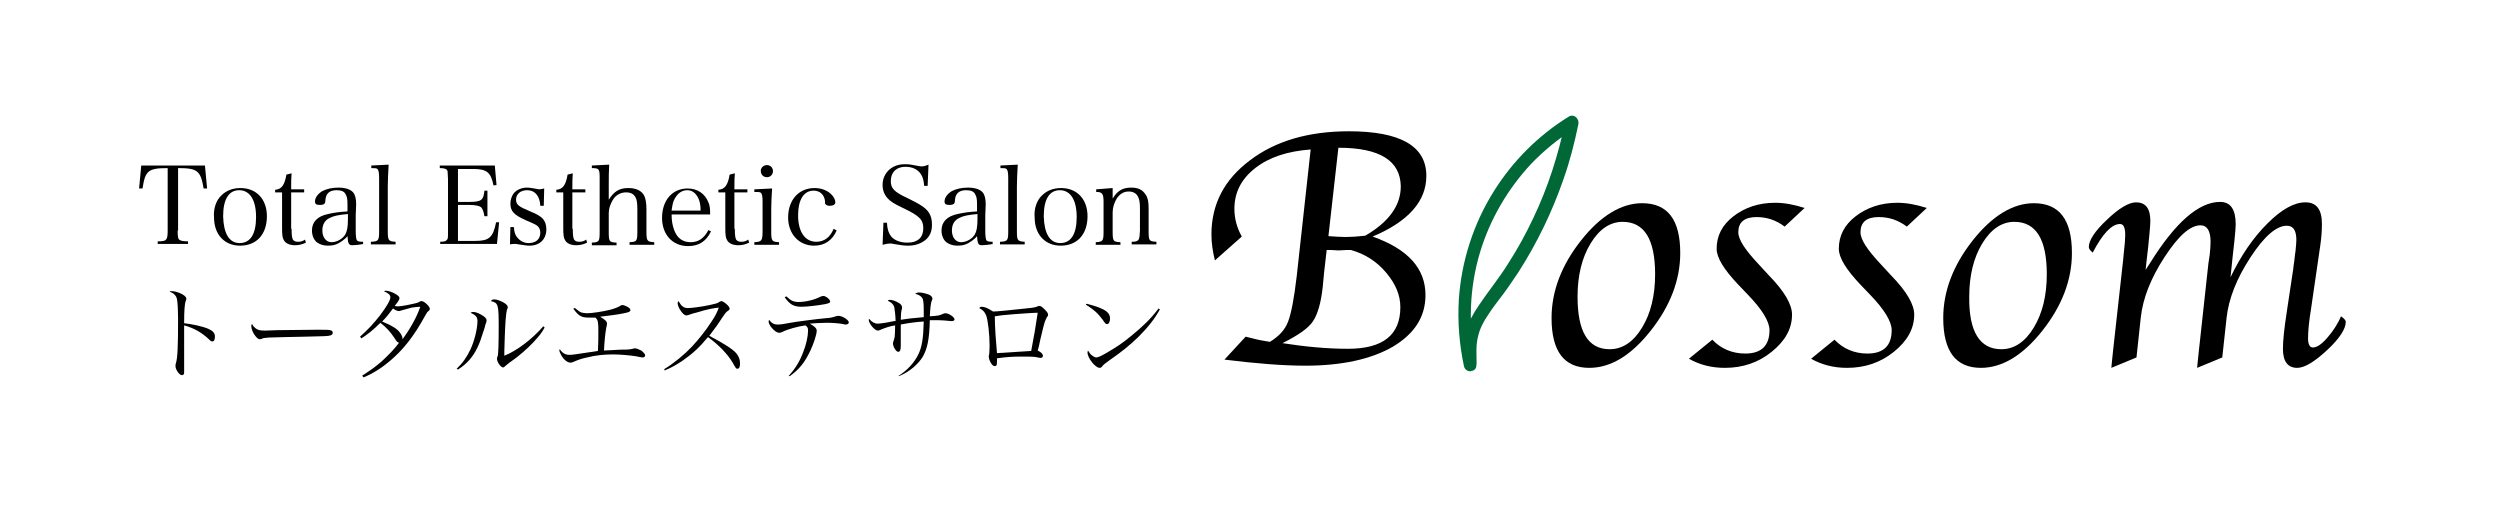
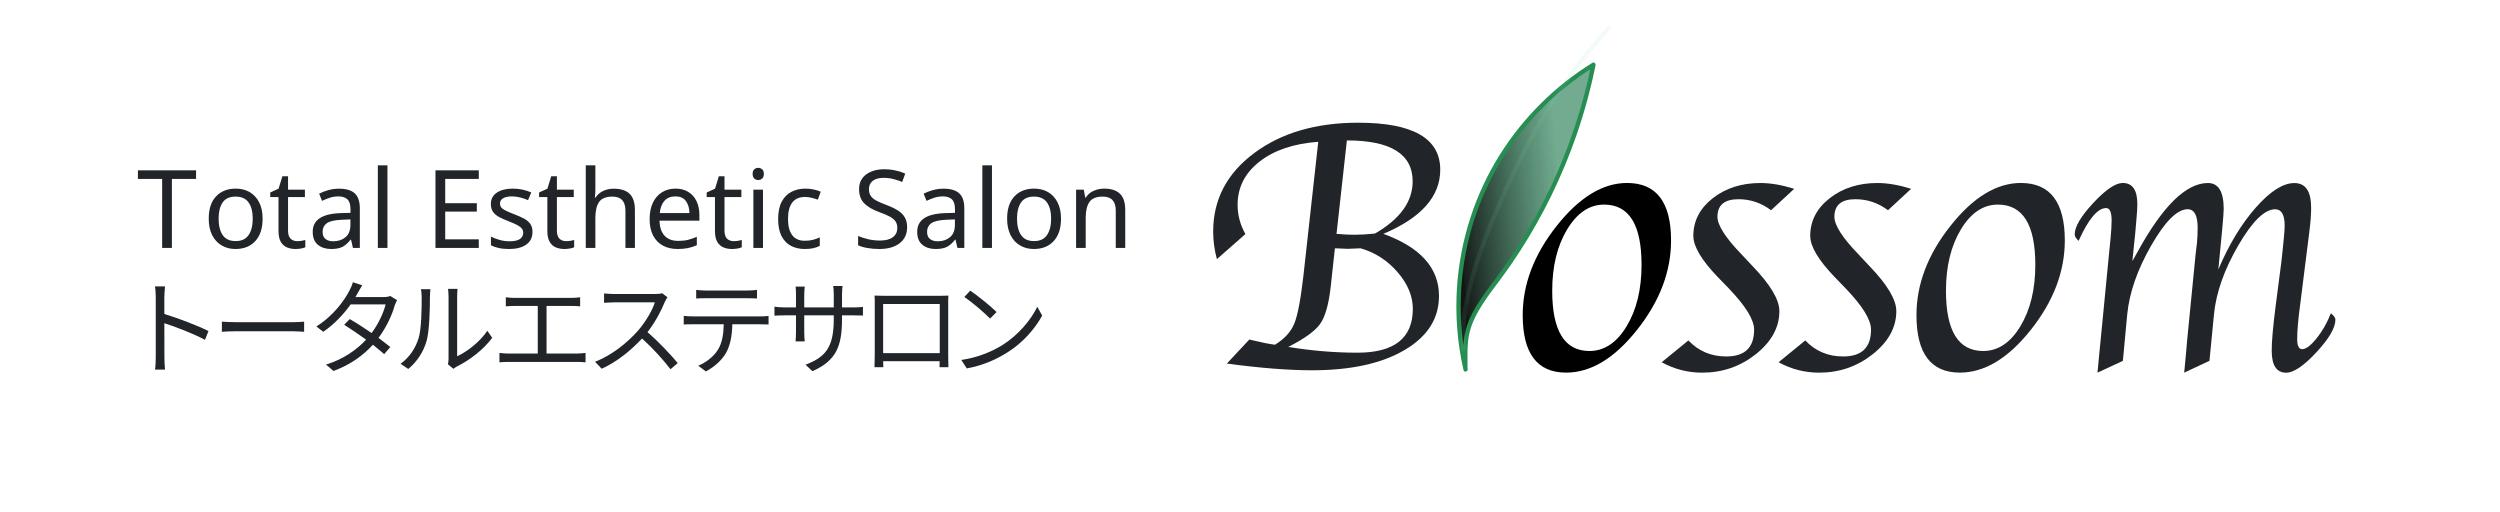
- <svg xmlns="http://www.w3.org/2000/svg" version="1.1" id="レイヤー_1" x="0px" y="0px" viewBox="0 0 577 118" style="enable-background:new 0 0 577 118;" xml:space="preserve">
-   <style type="text/css">
- 	.st0{fill:#006837;}
- </style>
-   <g>
-     <path d="M41,53.2c0,1.5,0.1,2,0.5,2.2c0.3,0.2,0.9,0.3,1.9,0.3v0.6h-7v-0.6c1.1,0,1.7-0.1,1.9-0.4c0.3-0.3,0.4-0.8,0.4-2.2V38.8   c-4.5,0-5.2,0.6-5.8,4.7l-0.8,0l0.5-5.3h14.7l0.5,5.3l-0.8,0c-0.7-4.1-1.4-4.7-5.9-4.7V53.2z" />
-     <path d="M51.1,45.1c1.1-1.1,2.6-1.7,4.4-1.7c3.7,0,6.1,2.6,6.1,6.5c0,4.2-2.4,6.8-6.2,6.8c-3.6,0-6-2.6-6-6.5   C49.2,48.2,49.9,46.2,51.1,45.1z M55.3,56.1c2.5,0,3.8-2.1,3.8-6c0-3.9-1.4-6.2-3.9-6.2c-2.4,0-3.7,2.1-3.7,6   C51.6,53.9,52.9,56.1,55.3,56.1z" />
-     <path d="M67.3,52.8c0,1.5,0.1,2.1,0.3,2.5c0.3,0.4,0.7,0.5,1.2,0.5c0.6,0,1-0.1,1.6-0.5l0.2,0.7c-0.8,0.4-1.6,0.6-2.5,0.6   c-1.2,0-2.2-0.4-2.6-1.2c-0.3-0.5-0.4-1.1-0.4-2.9v-8.1h-1.6v-0.6c1.5-0.1,2.2-1.1,2.6-3.5l1.2-0.3c-0.1,1.1-0.1,2-0.1,3.7h3v0.7   h-3V52.8z" />
-     <path d="M83.9,56.3c-1,0.2-2.1,0.3-2.6,0.3c-0.8,0-1-0.4-1.1-2.1c-0.4,0.5-0.7,0.7-1.2,1.1c-1.1,0.8-2,1.1-3.3,1.1   c-1.1,0-1.9-0.3-2.6-0.8c-0.7-0.6-1.1-1.6-1.1-2.7c0-2,1.3-3.3,3.7-3.8c1.3-0.3,2.6-0.5,4.5-0.6v-1.6c0-1.2-0.1-1.8-0.4-2.3   c-0.3-0.7-1-1-2.1-1c-1.7,0-2.5,0.8-2.6,2.3c0,0.5-0.1,0.7-0.3,0.9c-0.2,0.1-0.5,0.2-0.9,0.2c-0.9,0-1.2-0.2-1.2-0.8   c0-0.9,0.7-1.8,1.7-2.4c1-0.5,2.2-0.8,3.7-0.8c1.6,0,2.8,0.4,3.4,1.1c0.5,0.6,0.7,1.5,0.7,2.8c0,0.1,0,0.1-0.1,2.5l0,2.4l0,1.2   c0,1.1,0.1,2,0.3,2.2s0.5,0.3,1.4,0.3V56.3z M80.3,49.4c-2.2,0.2-3.2,0.4-4.2,0.9c-1.1,0.5-1.7,1.5-1.7,2.9c0,1.6,0.9,2.7,2.1,2.7   c1.3,0,2.6-0.8,3.2-1.8c0.4-0.7,0.6-1.8,0.6-3.4V49.4z" />
-     <path d="M85.7,55.8c1.7-0.1,1.8-0.3,1.8-2.6V41.1c0-1.2-0.1-1.8-0.4-2.1c-0.2-0.2-0.6-0.2-1.4-0.2v-0.6l4-0.2   c-0.1,1.7-0.2,3.7-0.2,5v10.2c0,2.3,0.1,2.5,1.8,2.6v0.6h-5.7V55.8z" />
-     <path d="M101.5,55.8c0.9,0,1.4-0.1,1.6-0.4c0.3-0.3,0.3-0.3,0.3-2.2V41.4c-0.1-1.6-0.1-1.6-0.1-1.9c-0.2-0.5-0.6-0.7-1.8-0.7v-0.6   h12.7l0.4,4.5l-0.7,0.1c-0.6-3-1.5-3.8-4.7-3.8h-3.5v7.6h2.6c2.8,0,3.3-0.4,3.5-2.6h0.7v5.9h-0.7c-0.2-1.2-0.4-1.6-0.7-2   c-0.4-0.4-1.4-0.6-2.8-0.6h-2.6v8.3h4c3.2,0,4.1-0.8,4.8-4.3l0.7,0l-0.5,5h-13.1V55.8z" />
-     <path d="M117.8,52.4h0.8c0.1,1.2,0.3,1.8,0.7,2.3c0.7,0.9,1.6,1.4,2.7,1.4c1.7,0,2.7-0.9,2.7-2.4c0-0.6-0.2-1.1-0.6-1.5   c-0.5-0.4-0.5-0.4-2.8-1.4c-2.7-1.2-3.5-2.1-3.5-3.8c0-0.9,0.3-1.7,0.7-2.3c0.7-0.9,1.9-1.4,3.1-1.4c0.7,0,1,0.1,2.3,0.3   c0.2,0,0.4,0.1,0.5,0.1c0.3,0,0.7-0.1,1.2-0.2l-0.1,4h-0.8c-0.1-2.2-1.2-3.6-3-3.6c-1.6,0-2.6,0.9-2.6,2.2c0,0.6,0.2,1,0.7,1.4   c0.5,0.4,1,0.6,2.6,1.3c1.7,0.7,2.3,1.1,2.9,1.7c0.5,0.6,0.8,1.4,0.8,2.4c0,2.3-1.5,3.8-3.9,3.8c-0.7,0-1-0.1-2.5-0.3   c-0.4-0.1-0.7-0.1-0.9-0.1c-0.3,0-0.6,0-1.1,0.1L117.8,52.4z" />
-     <path d="M132.2,52.8c0,1.5,0.1,2.1,0.3,2.5c0.3,0.4,0.7,0.5,1.2,0.5c0.6,0,1-0.1,1.6-0.5l0.2,0.7c-0.8,0.4-1.6,0.6-2.5,0.6   c-1.2,0-2.2-0.4-2.6-1.2c-0.3-0.5-0.4-1.1-0.4-2.9v-8.1h-1.6v-0.6c1.5-0.1,2.2-1.1,2.6-3.5l1.2-0.3c-0.1,1.1-0.1,2-0.1,3.7h3v0.7   h-3V52.8z" />
-     <path d="M140.5,46.1c1.2-1.9,2.4-2.7,4.5-2.7c1.8,0,3.1,0.6,3.7,1.8c0.3,0.6,0.5,1.7,0.5,3.1v5c0,2.3,0.1,2.5,1.8,2.6v0.6h-5.7   v-0.6c1.7-0.1,1.8-0.2,1.8-2.6v-5c0-1.3-0.1-2.2-0.4-2.7c-0.4-0.8-1.1-1.2-2.2-1.2c-1,0-1.9,0.4-2.5,1c-0.5,0.5-0.9,1.3-1.2,2.1   c-0.2,0.6-0.3,1.1-0.3,1.9v4c0,2.4,0.1,2.5,1.8,2.6v0.6h-5.7v-0.6c1.7-0.1,1.8-0.2,1.8-2.6V41.1c0-2.1-0.1-2.3-1.8-2.3v-0.6l4-0.2   c-0.1,1.9-0.1,2.8-0.1,5V46.1z" />
-     <path d="M155,49.3c0,1.7,0.2,2.7,0.6,3.8c0.7,1.9,2,2.8,3.8,2.8c1.8,0,3.1-0.9,4.1-2.8l0.6,0.3c-1.1,2.3-2.8,3.4-5.3,3.4   c-3.6,0-6-2.7-6-6.5c0-4.1,2.4-6.8,5.9-6.8c2.3,0,4,1.2,4.8,3.2c0.3,0.7,0.4,1.3,0.4,2.8H155z M161.7,48.6c0-1.3-0.2-2.1-0.5-2.8   c-0.6-1.2-1.4-1.9-2.6-1.9c-1.2,0-2.2,0.7-2.9,2c-0.4,0.7-0.5,1.4-0.7,2.7H161.7z" />
-     <path d="M169.6,52.8c0,1.5,0.1,2.1,0.3,2.5c0.3,0.4,0.7,0.5,1.2,0.5c0.6,0,1-0.1,1.6-0.5l0.2,0.7c-0.8,0.4-1.6,0.6-2.5,0.6   c-1.2,0-2.2-0.4-2.6-1.2c-0.3-0.5-0.4-1.1-0.4-2.9v-8.1h-1.6v-0.6c1.5-0.1,2.2-1.1,2.6-3.5l1.2-0.3c-0.1,1.1-0.1,2-0.1,3.7h3v0.7   h-3V52.8z" />
-     <path d="M178.2,43.5c-0.1,1.5-0.2,3.6-0.2,4.7v5.1c0,2.3,0.1,2.5,1.8,2.6v0.6h-5.7v-0.6c1.7-0.1,1.9-0.3,1.9-2.6v-6.7   c0-1.3-0.1-1.8-0.4-2.1c-0.2-0.2-0.6-0.2-1.5-0.2v-0.6L178.2,43.5z M177,38.1c0.8,0,1.4,0.6,1.4,1.4c0,0.8-0.6,1.4-1.4,1.4   c-0.8,0-1.4-0.6-1.4-1.4C175.5,38.8,176.2,38.1,177,38.1z" />
-     <path d="M193.1,53.2c-1,2.3-2.8,3.5-5.2,3.5c-3.5,0-6-2.7-6-6.5c0-4.1,2.5-6.8,6.1-6.8c1.5,0,2.8,0.5,3.7,1.3   c0.7,0.6,1.1,1.4,1.1,2c0,0.5-0.5,0.8-1.3,0.8c-0.4,0-0.7-0.1-0.9-0.3c-0.2-0.2-0.2-0.2-0.2-0.9c-0.2-1.4-1.2-2.3-2.6-2.3   c-2.3,0-3.6,2.1-3.6,5.7c0,3.8,1.6,6.1,4.2,6.1c1.8,0,3.2-1,4-3L193.1,53.2z" />
-     <path d="M203.9,51.4h0.8c0.1,1.6,0.4,2.4,1,3.2c0.8,0.9,2.1,1.4,3.8,1.4c2.3,0,3.6-1.2,3.6-3.3c0-2-0.9-2.9-4.7-4.7   c-2.1-1-2.9-1.5-3.6-2.3c-0.7-0.8-1.1-1.8-1.1-3c0-1.5,0.6-2.7,1.6-3.6c1-0.8,2.1-1.2,3.6-1.2c1,0,1.4,0.1,3,0.4   c0.4,0.1,0.7,0.1,0.9,0.1c0.4,0,0.8-0.1,1.5-0.4l-0.2,4.9h-0.8c-0.1-1.2-0.3-2-0.7-2.6c-0.7-1.2-2-1.8-3.6-1.8   c-1.2,0-2.1,0.4-2.7,1.1c-0.5,0.6-0.7,1.4-0.7,2.2c0,1.7,0.8,2.5,3.8,3.9c3.1,1.5,4.3,2.3,5,3.4c0.5,0.8,0.7,1.6,0.7,2.8   c0,1.5-0.5,2.6-1.4,3.4c-1.1,0.9-2.4,1.4-4.1,1.4c-1,0-1.6-0.1-3.4-0.4c-0.3-0.1-0.6-0.1-0.8-0.1c-0.4,0-0.9,0.1-1.7,0.3   L203.9,51.4z" />
-     <path d="M229.2,56.3c-1,0.2-2.1,0.3-2.6,0.3c-0.8,0-1-0.4-1.1-2.1c-0.4,0.5-0.7,0.7-1.2,1.1c-1.1,0.8-2,1.1-3.3,1.1   c-1.1,0-1.9-0.3-2.6-0.8c-0.7-0.6-1.1-1.6-1.1-2.7c0-2,1.3-3.3,3.7-3.8c1.3-0.3,2.6-0.5,4.5-0.6v-1.6c0-1.2-0.1-1.8-0.4-2.3   c-0.3-0.7-1-1-2.1-1c-1.7,0-2.5,0.8-2.6,2.3c0,0.5-0.1,0.7-0.3,0.9c-0.2,0.1-0.5,0.2-0.9,0.2c-0.9,0-1.2-0.2-1.2-0.8   c0-0.9,0.7-1.8,1.7-2.4c1-0.5,2.2-0.8,3.7-0.8c1.6,0,2.8,0.4,3.4,1.1c0.5,0.6,0.7,1.5,0.7,2.8c0,0.1,0,0.1-0.1,2.5l0,2.4l0,1.2   c0,1.1,0.1,2,0.3,2.2s0.5,0.3,1.4,0.3V56.3z M225.6,49.4c-2.2,0.2-3.2,0.4-4.2,0.9c-1.1,0.5-1.7,1.5-1.7,2.9c0,1.6,0.9,2.7,2.1,2.7   c1.3,0,2.6-0.8,3.2-1.8c0.4-0.7,0.6-1.8,0.6-3.4V49.4z" />
-     <path d="M230.9,55.8c1.7-0.1,1.8-0.3,1.8-2.6V41.1c0-1.2-0.1-1.8-0.4-2.1c-0.2-0.2-0.6-0.2-1.4-0.2v-0.6l4-0.2   c-0.1,1.7-0.2,3.7-0.2,5v10.2c0,2.3,0.1,2.5,1.8,2.6v0.6h-5.7V55.8z" />
-     <path d="M240.5,45.1c1.1-1.1,2.6-1.7,4.4-1.7c3.7,0,6.1,2.6,6.1,6.5c0,4.2-2.4,6.8-6.2,6.8c-3.6,0-6-2.6-6-6.5   C238.6,48.2,239.3,46.2,240.5,45.1z M244.7,56.1c2.5,0,3.8-2.1,3.8-6c0-3.9-1.4-6.2-3.9-6.2c-2.4,0-3.7,2.1-3.7,6   C241,53.9,242.3,56.1,244.7,56.1z" />
-     <path d="M256.7,46c1.1-1.9,2.3-2.7,4.4-2.7c1.6,0,2.6,0.5,3.3,1.6c0.5,0.7,0.7,1.6,0.7,3.1v5.2c0,2.4,0.1,2.5,1.8,2.6v0.6h-5.7   v-0.6c0.8,0,1.3-0.1,1.5-0.4c0.2-0.2,0.2-0.4,0.3-0.8c0-0.3,0.1-1.2,0.1-1.4v-5c0-1.3-0.1-2.1-0.4-2.7c-0.4-0.9-1.2-1.3-2.2-1.3   c-1.2,0-2.1,0.6-2.8,1.7c-0.5,0.8-0.9,2-0.9,3.1v4.3c0,2.4,0.1,2.5,1.8,2.6v0.6h-5.7v-0.6c1.7-0.1,1.8-0.3,1.8-2.6v-6.7   c0-1.9-0.3-2.3-1.7-2.3v-0.6l3.8-0.3V46z" />
-     <path d="M39.6,67.2c0.5,0,1,0.1,1.8,0.4c1,0.4,1.6,0.9,1.6,1.3c0,0.2,0,0.2-0.1,0.5c-0.3,0.6-0.4,2.4-0.4,5.2   c1.8,0.2,4.2,0.7,5.6,1.3c1.1,0.5,1.5,1,1.5,1.8c0,0.7-0.2,1.1-0.6,1.1c-0.2,0-0.3,0-0.9-0.6c-1.6-1.5-3.4-2.5-5.6-3.1   c0,1.5,0,2.2,0,3c0,0.6,0,0.9,0,1.4c0,1.1,0,1.4,0,2.1c0,0.7,0,0.7,0,2.7c0,0.5,0,0.9,0,1.3c0,0.5,0,0.7-0.1,0.8   c-0.1,0.1-0.3,0.2-0.4,0.2c-0.6,0-1.5-1.3-1.5-2.1c0-0.2,0-0.4,0.1-0.7c0.4-1.1,0.5-4.3,0.5-10.3c0-1.7-0.1-3.5-0.2-4.1   c-0.1-1.1-0.7-1.7-1.8-2.1C39.3,67.2,39.4,67.2,39.6,67.2z" />
-     <path d="M58.9,75.7c0.6,0.5,1.1,0.6,2.3,0.6c0.3,0,0.3,0,2.9-0.1c0.9,0,8.5-0.1,9.3-0.1c2.1,0,2.7,0,3.1,0.2   c0.2,0.1,0.3,0.3,0.3,0.5c0,0.3-0.2,0.5-0.5,0.6c-0.6,0.2-1.2,0.2-5.7,0.3c-2.2,0-7.7,0.2-8.5,0.2c-1.1,0.1-1.3,0.1-1.7,0.3   c-0.1,0-0.3,0.1-0.4,0.1c-0.4,0-0.7-0.3-1.1-0.8c-0.5-0.6-0.9-1.6-0.9-2.2c0-0.3,0-0.4,0.2-0.5C58.4,75.3,58.6,75.4,58.9,75.7z" />
-     <path d="M83.6,86.7c2.3-1.5,3.1-2.1,4.5-3.3c1.7-1.6,2.9-2.8,4-4.3c-0.4-0.1-0.5-0.2-1-1c-1-1.5-1.8-2.4-3.3-3.6   c-1.7,1.7-3,2.7-4.4,3.6l-0.3-0.4c1.7-1.5,3.1-3,4.6-4.9c1.5-2,2.4-3.5,2.4-4.2c0-0.5-0.4-0.9-1.5-1.4c0.2-0.1,0.3-0.1,0.5-0.1   c0.5,0,1.4,0.3,2.1,0.7c0.7,0.4,1,0.7,1,1c0,0.3-0.2,0.7-1.1,1.8c0.3,0.1,0.4,0.1,0.7,0.1c0.5,0,1.4-0.1,3.2-0.5   c1.2-0.3,1.5-0.3,1.9-0.6c0.1-0.1,0.3-0.1,0.4-0.1c0.3,0,0.7,0.2,1.3,0.8c0.4,0.4,0.6,0.7,0.6,1c0,0.2-0.1,0.3-0.3,0.5   c-0.3,0.2-0.4,0.4-0.8,1.1c-2.5,4.6-5,7.8-8.1,10.4c-2,1.7-4.1,3-6.1,3.8L83.6,86.7z M95,71c-1.9,0.5-1.9,0.5-2.2,0.6   c-0.4,0.1-0.5,0.2-0.7,0.2c-0.4,0-0.8-0.2-1.4-0.6c-0.9,1.2-1.5,2-2.5,3c1.8,0.8,1.8,0.8,2.3,1.1c1.1,0.6,1.6,1.1,2.1,1.9   c0.2,0.4,0.3,0.6,0.3,1.1c1.7-2.3,3.3-5.1,4.1-7.5C96.3,70.8,95.8,70.9,95,71z" />
-     <path d="M105.4,85.1c1.3-1.2,2.3-2.6,3.2-4.5c0.9-1.9,1.6-4.8,1.6-6.5c0-0.9-0.4-1.4-1.6-1.9c0.3-0.2,0.4-0.2,0.6-0.2   c0.5,0,1.1,0.2,1.8,0.6c0.9,0.5,1.3,0.9,1.3,1.3c0,0.2,0,0.4-0.3,1.1c0,0.1,0,0.1-0.2,0.8c-0.8,2.5-1,3.1-1.6,4.4   c-1.1,2.3-2.5,3.8-4.5,5.1L105.4,85.1z M125.7,75.6c-0.7,1.3-1.4,2.1-2.6,3.4c-1.4,1.5-3.6,3.4-5.1,4.4c-0.5,0.3-1.1,0.9-1.4,1.1   c-0.2,0.2-0.3,0.3-0.5,0.3c-0.5,0-1.4-1.2-1.4-2c0,0,0-0.3,0.2-0.7c0.1-0.5,0.2-2.7,0.2-6.5c0-5.4-0.1-5.7-1.8-6.1   c0.2-0.3,0.4-0.4,0.8-0.4c0.6,0,1.3,0.3,2.1,0.7c0.7,0.4,1,0.8,1,1.1c0,0.1,0,0.2-0.2,0.6c-0.1,0.3-0.2,1.1-0.3,2.3   c-0.1,1-0.3,6.3-0.3,7.2c0,0.3,0,0.6,0,1.1c2.8-1.1,6.3-3.7,9-6.8L125.7,75.6z" />
-     <path d="M132.7,71.1c1,0.8,1,0.8,1.4,1c0.4,0.1,0.9,0.2,1.4,0.2c1.1,0,3.7-0.4,5.3-0.8c1.1-0.3,1.9-0.6,2.5-1   c0.2-0.1,0.3-0.1,0.4-0.1c0.2,0,0.7,0.2,1.1,0.4c0.5,0.3,0.7,0.5,0.7,0.8c0,0.3-0.4,0.5-1.5,0.7c-1.3,0.3-3.9,0.6-5.5,0.8   c1.2,0.7,1.6,1.1,1.6,1.6c0,0.1,0,0.3-0.2,1.1c-0.2,1.1-0.4,3-0.5,5.1c1.2-0.1,2.8-0.1,3.8-0.2c2.3,0,2.4-0.1,3.2-0.3   c0,0,0.1,0,0.2,0c0.3,0,0.8,0.2,1.4,0.5c0.5,0.4,0.9,0.8,0.9,1.1c0,0.3-0.2,0.5-0.6,0.5c-0.1,0-0.2,0-1.7-0.3   c-1.3-0.2-3.6-0.4-5.1-0.4c-2,0-4.1,0.2-6,0.7c-1.4,0.3-1.9,0.5-3.1,1c-0.2,0.1-0.5,0.2-0.7,0.2c-0.7,0-1.5-0.6-2.1-1.6   c-0.3-0.5-0.5-1-0.5-1.2c0-0.1,0-0.2,0.1-0.3c0.6,0.9,1.3,1.3,2.2,1.3c0.7,0,1.3-0.1,4.6-0.6c0.3,0,0.6-0.1,2-0.3   c0.1-1.7,0.1-3.1,0.1-4.6c0-2.1-0.1-2.6-0.7-3.1c-0.7,0-1.1,0-1.6,0c-1.6,0-2.3-0.4-3.5-2.1L132.7,71.1z" />
-     <path d="M153.3,85.2c2.3-1.4,4.7-3.4,6.4-5.2c1.4-1.5,3.2-3.7,4.6-5.9c0.8-1.2,1.2-2,1.6-3.1c-1.1,0.1-2.4,0.3-5,1.1   c-1.1,0.3-1.2,0.3-2,0.6c-0.1,0-0.3,0.1-0.4,0.1c-0.5,0-1-0.4-1.6-1.4c-0.3-0.5-0.5-1.1-0.5-1.4c0-0.1,0-0.3,0.2-0.5   c0.7,1.2,1.2,1.6,2.2,1.6c0.8,0,3.2-0.3,5-0.7c1.4-0.3,1.8-0.4,2.2-0.7c0.3-0.2,0.4-0.2,0.5-0.2c0.5,0,1.9,1.2,1.9,1.7   c0,0.2-0.1,0.3-0.3,0.5c-0.5,0.3-0.5,0.3-1.4,1.6c-1.1,1.7-1.1,1.7-3,4.2c3.4,1.8,5.3,3,6.2,4c0.6,0.7,0.9,1.4,0.9,2.4   c0,0.8-0.2,1.2-0.6,1.2c-0.2,0-0.4-0.1-0.5-0.4c-0.1-0.1-0.1-0.1-0.6-1c-1.2-2-3.2-4.1-5.7-5.9c-1.9,2.3-3.5,3.8-5.8,5.4   c-1.5,1-2.5,1.6-4.2,2.3L153.3,85.2z" />
-     <path d="M182,86.8c1.6-1.8,2.6-3.4,3.4-5.6c0.7-1.7,1.1-3.7,1.1-4.9c0-0.6-0.1-0.8-0.6-1.2c-1.6,0.2-4.2,0.9-5.3,1.5   c-0.4,0.2-0.5,0.2-0.8,0.2c-0.5,0-1.2-0.5-1.9-1.4c-0.2-0.3-0.5-0.8-0.5-1.1c0-0.1,0-0.2,0.1-0.5c0.6,0.8,1.1,1.1,2,1.1   c0.6,0,0.8,0,4.1-0.6c1.5-0.2,4.2-0.6,7.4-0.9c0.5,0,1.4-0.2,1.9-0.4c0.4-0.1,0.4-0.1,0.6-0.1c0.3,0,0.8,0.1,1.3,0.4   c0.6,0.3,1.1,0.8,1.1,1.1c0,0.3-0.3,0.5-0.7,0.5c-0.2,0-0.3,0-0.6-0.1c-1-0.2-2.5-0.3-3.8-0.3c-1.5,0-2.7,0.1-3.9,0.2   c1.1,0.6,1.6,1.1,1.6,1.6c0,0.9-0.7,3-1.5,4.7c-1.3,2.7-2.5,4.2-4.7,5.8L182,86.8z M181.5,68.4c1,1,1.7,1.3,2.8,1.3   c1.6,0,3.7-0.5,5-1.2c0.3-0.1,0.5-0.2,0.7-0.2c0.6,0,1.6,0.8,1.6,1.3c0,0.3-0.3,0.4-1.2,0.6c-1.6,0.3-4.2,0.6-5.4,0.6   c-1.8,0-2.7-0.5-3.9-2.2L181.5,68.4z" />
-     <path d="M207.3,86.8c2.1-1.3,3.7-3.1,4.6-4.9c0.9-1.8,1.2-3.8,1.3-7.7c-1.8,0.1-3.8,0.4-5.3,0.7c0,0.3,0,0.3,0,0.8c0,0.1,0,1,0,2.7   c0,0.1,0,0.4,0,0.9c0,0.2,0,0.5,0,0.6c0,0.9-0.2,1.3-0.6,1.3c-0.5,0-1.2-1.2-1.2-1.9c0-0.2,0-0.2,0.1-0.5c0.1-0.3,0.2-0.6,0.3-1.1   c0-0.2,0.1-1.1,0.1-2.6c-1.3,0.2-2.1,0.5-3.1,0.9c-0.4,0.2-0.7,0.3-0.9,0.3c-0.7,0-2.1-1.6-2.1-2.5c0,0,0-0.1,0.1-0.2   c0.7,0.8,1.3,1.1,2,1.1c0.3,0,1-0.1,1.7-0.2c0.6-0.1,0.6-0.1,1.6-0.3c0.5-0.1,0.5-0.1,0.8-0.1c0-1.1-0.2-2.7-0.3-3.2   c-0.1-0.4-0.4-0.8-0.8-1.1c-0.1,0-0.3-0.2-0.7-0.4c0.2-0.2,0.2-0.2,0.5-0.2c0.5,0,1.4,0.3,2,0.7c0.6,0.3,0.8,0.7,0.8,1.1   c0,0.2,0,0.2-0.1,0.5c-0.1,0.3-0.2,1.3-0.2,2.3c2-0.3,2-0.3,5.3-0.6c0-0.6,0-0.7,0-1.5c0-1.9-0.1-2.6-0.4-3   c-0.3-0.4-0.8-0.7-1.6-0.9c0.3-0.2,0.6-0.3,0.9-0.3c0.6,0,1.5,0.2,2.3,0.5c0.5,0.2,0.8,0.6,0.8,0.9c0,0.1,0,0.2-0.1,0.4   c-0.3,0.6-0.4,1.9-0.5,3.7c1.8-0.1,2.3-0.2,2.9-0.5c0.3-0.1,0.4-0.2,0.7-0.2c0.8,0,2.1,0.9,2.1,1.4c0,0.2-0.2,0.4-0.5,0.4   c-0.1,0-0.3,0-0.4,0c-1-0.1-2.1-0.2-2.8-0.2c0,0-0.2,0-0.9,0c-0.8,0-0.8,0-1.1,0c-0.1,4.5-0.6,6.6-1.6,8.4   c-1.1,1.8-3.2,3.6-5.5,4.5L207.3,86.8z" />
-     <path d="M226.5,70.8c0.7,0,1.3,0.2,2.7,1.1c0.9,0,3.7-0.3,7.5-0.7c2.1-0.2,2.3-0.3,2.8-0.5c0.2-0.1,0.3-0.1,0.4-0.1   c0.3,0,0.7,0.3,1.2,0.8c0.5,0.5,0.8,0.9,0.8,1.2c0,0.2,0,0.3-0.2,0.5c-0.2,0.3-0.3,0.5-0.6,1.3c-0.2,0.8-0.4,1.3-1,4   c-0.4,1.9-0.4,1.9-0.6,2.5c0.8,0.4,1.2,0.8,1.2,1.2c0,0.3-0.2,0.5-0.5,0.5c-0.2,0-0.2,0-1.2-0.2c-0.6-0.1-2-0.1-3.4-0.1   c-1.9,0-3.4,0.1-5.5,0.4c0,0.6,0,0.6,0,0.9c0,0.6-0.1,0.9-0.5,0.9c-0.4,0-0.7-0.3-1.1-1.1c-0.2-0.4-0.3-0.8-0.3-1.1   c0-0.1,0-0.2,0.1-0.5c0-0.2,0.1-0.9,0.1-1.9c0-2.8-0.4-6.1-0.8-7.1c-0.3-0.8-0.8-1.3-1.6-1.7C226.2,70.9,226.3,70.8,226.5,70.8z    M230.1,81.5c1.8-0.1,6.5-0.4,7.9-0.5c0.5-2.5,1.2-6.6,1.5-8.8c-0.3,0-0.4,0-0.6,0c-0.5,0-1.7,0.1-4.7,0.3   c-2.6,0.2-3.4,0.3-4.6,0.5C229.6,75.4,229.9,79.4,230.1,81.5z" />
-     <path d="M250.8,70.1c2.3,0.6,3.7,1.1,4.6,1.8c0.5,0.4,0.8,0.9,0.8,1.6c0,0.8-0.3,1.3-0.7,1.3c-0.3,0-0.4-0.1-1-1   c-1.2-1.6-2-2.3-3.9-3.5L250.8,70.1z M267.7,71.4c-1.2,2.2-2.7,4.1-5,6.4c-2.2,2.1-3.7,3.3-6.7,5.4c-1.1,0.8-1.2,0.9-1.4,1.1   c-0.4,0.5-0.5,0.6-0.8,0.6c-1,0-2.8-2.3-2.8-3.5c0-0.1,0-0.2,0.1-0.5c0.5,0.7,0.5,0.8,0.9,1.1c0.4,0.3,0.7,0.5,1,0.5   c0.4,0,1.1-0.3,2.3-1c2.7-1.6,3.6-2.2,5.7-3.9c2.9-2.4,4.4-3.8,6.4-6.4L267.7,71.4z" />
+ <svg xmlns="http://www.w3.org/2000/svg" id="_レイヤー_1" data-name=" レイヤー 1" viewBox="0 0 577 118">
+   <defs>
+     <style>
+       .cls-1 {
+         font-size: 25.07px;
+       }
+ 
+       .cls-1, .cls-2 {
+         font-family: HiraMinProN-W3-83pv-RKSJ-H, 'Hiragino Mincho ProN';
+       }
+ 
+       .cls-1, .cls-2, .cls-3, .cls-4 {
+         isolation: isolate;
+       }
+ 
+       .cls-1, .cls-2, .cls-5 {
+         fill: #212529;
+       }
+ 
+       .cls-6 {
+         letter-spacing: -.09em;
+       }
+ 
+       .cls-7 {
+         letter-spacing: -.16em;
+       }
+ 
+       .cls-8 {
+         letter-spacing: -.14em;
+       }
+ 
+       .cls-9 {
+         letter-spacing: -.09em;
+       }
+ 
+       .cls-10 {
+         letter-spacing: -.16em;
+       }
+ 
+       .cls-11 {
+         fill: url(#_名称未設定グラデーション);
+       }
+ 
+       .cls-11, .cls-12, .cls-13, .cls-5 {
+         stroke-width: 0px;
+       }
+ 
+       .cls-14 {
+         letter-spacing: -.06em;
+       }
+ 
+       .cls-15 {
+         letter-spacing: -.06em;
+       }
+ 
+       .cls-16 {
+         letter-spacing: -.11em;
+       }
+ 
+       .cls-17 {
+         letter-spacing: -.05em;
+       }
+ 
+       .cls-18 {
+         opacity: .92;
+       }
+ 
+       .cls-2 {
+         font-size: 23.88px;
+       }
+ 
+       .cls-19 {
+         letter-spacing: -.13em;
+       }
+ 
+       .cls-20 {
+         letter-spacing: -.08em;
+       }
+ 
+       .cls-13 {
+         fill: #148444;
+       }
+ 
+       .cls-4 {
+         fill: none;
+         opacity: .1;
+         stroke: #84d8ac;
+         stroke-miterlimit: 10;
+       }
+     </style>
+     <linearGradient id="_名称未設定グラデーション" data-name="名称未設定グラデーション" x1="336.77" y1="68.43" x2="367.79" y2="71.23" gradientTransform="translate(0 120) scale(1 -1)" gradientUnits="userSpaceOnUse">
+       <stop offset="0" stop-color="#000" />
+       <stop offset="0" stop-color="#000603" stop-opacity=".99" />
+       <stop offset=".77" stop-color="#006837" stop-opacity=".6" />
+     </linearGradient>
+   </defs>
+   <g class="cls-3">
+     <text class="cls-1" transform="translate(31.58 57.22)">
+       <tspan class="cls-17" x="0" y="0">T</tspan>
+       <tspan x="15.22" y="0">otal Esthetic Salon</tspan>
+     </text>
+     <text class="cls-2" transform="translate(27.9 84.58)">
+       <tspan class="cls-19" x="0" y="0">ト</tspan>
+       <tspan class="cls-20" x="20.87" y="0">ー</tspan>
+       <tspan class="cls-10" x="42.91" y="0">タ</tspan>
+       <tspan class="cls-15" x="62.97" y="0">ル</tspan>
+       <tspan class="cls-6" x="85.37" y="0">エ</tspan>
+       <tspan class="cls-8" x="107.05" y="0">ス</tspan>
+       <tspan class="cls-9" x="127.64" y="0">テ</tspan>
+       <tspan class="cls-16" x="149.25" y="0">サ</tspan>
+       <tspan class="cls-7" x="170.46" y="0">ロ</tspan>
+       <tspan class="cls-14" x="190.61" y="0">ン</tspan>
+     </text>
  </g>
-   <g>
-     <path d="M282.6,83l4.9-5.3l1.2,0.3c1.5,0.4,3,0.7,4.4,0.9c2.1-1.3,3.5-2.8,4.2-4.7c0.7-1.8,1.4-5.4,2-10.6l3.2-29.1   c-5.4,0.4-9.6,1.8-12.8,4.3c-3.2,2.5-4.8,5.6-4.8,9.4c0,2.3,0.6,4.4,1.7,6.4l-6.2,5.5c-0.5-2-0.8-4-0.8-6c0-7,3-12.7,8.9-17.1   c5.9-4.5,13.6-6.7,22.8-6.7c11.9,0,17.9,3.4,17.9,10.3c0,5.8-4.1,10.5-12.4,14C325,57.5,329,62,329,68.1c0,5-2.5,8.9-7.5,11.9   c-5,2.9-11.8,4.4-20.2,4.4C296.1,84.4,289.9,83.9,282.6,83z M306.2,57.7l-0.6,5.2l-0.3,3.2c-0.4,3.8-1.2,6.5-2.3,8.1   c-1.1,1.6-3.4,3.2-7,5c5.1,0.8,10.2,1.3,15.1,1.3c8.1,0,12.1-3.2,12.1-9.6c0-2.8-1.1-5.4-3.3-8c-2.2-2.6-4.9-4.3-8.1-5.2l-1,0   l-1.9,0.1l-1.7-0.1L306.2,57.7z M308.9,34.1l-2.3,20.4c1.5,0.1,2.8,0.2,4,0.2c1.2,0,2.7-0.1,4.5-0.3c5.5-3.2,8.2-7,8.2-11.4   C323.2,37.1,318.5,34.1,308.9,34.1z" />
-     <path d="M366.8,84.9c-5.8,0-8.7-3.8-8.7-11.5c0-6.2,2.3-12.2,6.8-17.9c4.5-5.7,9.3-8.6,14.1-8.6c5.9,0,8.8,3.8,8.8,11.5   c0,6.2-2.3,12.2-6.8,17.9C376.5,82,371.8,84.9,366.8,84.9z M371.5,80.6c3,0,5.5-1.7,7.5-5c2-3.3,3-7.4,3-12.3   c0-8.1-2.5-12.1-7.5-12.1c-2.9,0-5.4,1.7-7.4,5c-2,3.3-3,7.4-3,12.3C364.1,76.5,366.5,80.6,371.5,80.6z" />
-     <path d="M389.8,82.8l5.4-4.4c2,2.1,4.6,3.2,7.6,3.2c3.7,0,5.6-1.8,5.6-5.4c0-2-1.7-4.8-5.1-8.3l-2.2-2.3c-3.2-3.4-4.9-6.1-4.9-8.2   c0-3,1.3-5.5,3.9-7.5c2.6-2,5.8-3.1,9.6-3.1c2.1,0,4.3,0.4,6.8,1.2l-4.6,4.3c-2-1.5-4.1-2.2-6.5-2.2c-2.8,0-4.2,1.2-4.2,3.5   c0,1.7,1.6,4.1,4.7,7.4l2.4,2.6c3.6,3.7,5.3,6.7,5.3,9c0,3.3-1.6,6.1-4.7,8.6c-3.1,2.5-6.7,3.7-10.8,3.7   C395,84.9,392.3,84.2,389.8,82.8z" />
-     <path d="M418,82.8l5.4-4.4c2,2.1,4.6,3.2,7.6,3.2c3.7,0,5.6-1.8,5.6-5.4c0-2-1.7-4.8-5.1-8.3l-2.2-2.3c-3.2-3.4-4.9-6.1-4.9-8.2   c0-3,1.3-5.5,3.9-7.5c2.6-2,5.8-3.1,9.6-3.1c2.1,0,4.3,0.4,6.8,1.2l-4.6,4.3c-2-1.5-4.1-2.2-6.5-2.2c-2.8,0-4.2,1.2-4.2,3.5   c0,1.7,1.6,4.1,4.7,7.4l2.4,2.6c3.6,3.7,5.3,6.7,5.3,9c0,3.3-1.6,6.1-4.7,8.6c-3.1,2.5-6.7,3.7-10.8,3.7   C423.2,84.9,420.5,84.2,418,82.8z" />
-     <path d="M457.2,84.9c-5.8,0-8.7-3.8-8.7-11.5c0-6.2,2.3-12.2,6.8-17.9c4.5-5.7,9.3-8.6,14.1-8.6c5.9,0,8.8,3.8,8.8,11.5   c0,6.2-2.3,12.2-6.8,17.9C466.9,82,462.1,84.9,457.2,84.9z M461.9,80.6c3,0,5.5-1.7,7.5-5c2-3.3,3-7.4,3-12.3   c0-8.1-2.5-12.1-7.5-12.1c-2.9,0-5.4,1.7-7.4,5c-2,3.3-3,7.4-3,12.3C454.4,76.5,456.9,80.6,461.9,80.6z" />
-     <path d="M512.9,82.5l-5.8,2.4l0.1-1.1l0.3-2.9l0.3-2.7l1.9-17.4l0.3-2c0.1-1,0.2-2,0.2-3c0-2.5-0.8-3.8-2.3-3.8   c-2.4,0-5.1,2.4-8.3,7.3c-3.2,4.9-5,9.5-5.5,13.9l-1,9.3l-5.8,2.4l0.1-1.1l0.3-2.9l0.3-2.7l2-18l0.2-2.1c0.2-1.6,0.3-2.9,0.3-3.9   c0-1.7-0.4-2.5-1.2-2.5c-1.9,0-4,2.2-6.3,6.6c-0.6-0.5-0.9-0.9-0.9-1.3c0-1.5,1.4-3.7,4.2-6.3c2.8-2.7,5.1-4,6.7-4   c2.2,0,3.3,1.4,3.3,4.3c0,0.7-0.1,1.7-0.2,2.9l-0.3,3.1l-0.3,2.6l-0.3,2.7l1.1-1.7c5.8-9.3,11.2-14,16.1-14c2.4,0,3.6,1.7,3.6,5.2   c0,0.6-0.1,1.8-0.3,3.8l-0.4,3.6l-0.5,4.8c2.4-5,5.2-9.1,8.5-12.4s6.2-4.9,8.8-4.9c2.6,0,3.8,1.7,3.8,5c0,1.4-0.1,3.1-0.4,5.1   l-2.1,14.4c-0.5,3-0.7,5.3-0.7,6.9c0,1.4,0.4,2.1,1.1,2.1c0.9,0,2-0.7,3.3-2.2c1.3-1.5,2.4-3.1,3.2-5c0.7,0.5,1.1,0.9,1.1,1.3   c0,1.6-1.4,3.8-4.3,6.5c-2.9,2.7-5.2,4.1-6.9,4.1c-2.2,0-3.3-1.5-3.3-4.4c0-1.9,0.3-4.7,0.9-8.6l1.4-9.3c0.1-0.3,0.1-1.1,0.3-2.2   c0.1-0.5,0.1-1.3,0.3-2.4c0.1-1.1,0.2-2,0.2-2.6c0-2.2-0.7-3.3-2.2-3.3c-2.4,0-5.2,2.4-8.4,7.3c-3.2,4.9-5,9.5-5.5,13.9L512.9,82.5   z" />
+   <path class="cls-5" d="m283.15,83.92l5.19-5.56,1.27.29c1.63.41,3.19.72,4.66.91,2.21-1.36,3.7-3,4.47-4.92.78-1.92,1.48-5.65,2.11-11.19l3.4-30.72c-5.66.41-10.17,1.93-13.55,4.57-3.37,2.64-5.06,5.95-5.06,9.95,0,2.39.6,4.65,1.8,6.77l-6.58,5.79c-.57-2.1-.86-4.22-.86-6.37,0-7.35,3.14-13.38,9.42-18.07,6.28-4.7,14.3-7.05,24.08-7.05,12.61,0,18.91,3.62,18.91,10.85,0,6.17-4.38,11.11-13.13,14.8,8.56,3.11,12.84,7.88,12.84,14.31,0,5.24-2.65,9.41-7.97,12.52-5.31,3.11-12.42,4.66-21.32,4.66-5.47,0-12.04-.52-19.69-1.55h.01Zm24.95-26.63l-.6,5.47-.37,3.43c-.46,4.05-1.27,6.91-2.43,8.55-1.16,1.65-3.61,3.42-7.37,5.33,5.39.88,10.72,1.33,15.98,1.33,8.51,0,12.77-3.38,12.77-10.13,0-2.91-1.17-5.72-3.5-8.43s-5.18-4.55-8.54-5.53l-1.06.04-1.97.08-1.8-.08-1.11-.04v-.02Zm2.76-24.88l-2.39,21.57c1.61.14,3,.2,4.17.2,1.31,0,2.87-.09,4.7-.28,5.8-3.34,8.7-7.35,8.7-12.05,0-6.29-5.06-9.44-15.18-9.44h0Z" />
+   <path class="cls-12" d="m361.46,86c-6.68,0-10.02-4.42-10.02-13.27,0-7.12,2.61-13.99,7.84-20.59,5.22-6.6,10.64-9.91,16.25-9.91,6.77,0,10.15,4.42,10.15,13.27,0,7.15-2.61,14.03-7.84,20.62-5.22,6.59-10.69,9.88-16.39,9.88h0Zm5.39-4.99c3.41,0,6.27-1.9,8.57-5.7,2.3-3.8,3.45-8.53,3.45-14.2,0-9.26-2.88-13.89-8.64-13.89-3.38,0-6.23,1.91-8.53,5.72s-3.45,8.54-3.45,14.18c0,9.26,2.86,13.89,8.59,13.89h.01Z" />
+   <path class="cls-5" d="m383.52,83.6l6.16-5.03c2.32,2.46,5.24,3.7,8.75,3.7,4.28,0,6.42-2.06,6.42-6.19,0-2.29-1.97-5.48-5.9-9.57l-2.55-2.63c-3.72-3.89-5.58-7.03-5.58-9.44,0-3.44,1.49-6.34,4.47-8.68s6.66-3.52,11.02-3.52c2.37,0,4.97.45,7.79,1.34l-5.34,4.94c-2.26-1.69-4.76-2.54-7.52-2.54-3.24,0-4.85,1.35-4.85,4.05,0,1.93,1.8,4.76,5.39,8.5l2.76,2.94c4.1,4.27,6.14,7.72,6.14,10.33,0,3.74-1.8,7.04-5.39,9.91-3.59,2.86-7.73,4.3-12.42,4.3-3.32,0-6.44-.8-9.35-2.4h0Z" />
+   <path class="cls-5" d="m410.5,83.6l6.16-5.03c2.32,2.46,5.24,3.7,8.75,3.7,4.28,0,6.42-2.06,6.42-6.19,0-2.29-1.97-5.48-5.9-9.57l-2.55-2.63c-3.72-3.89-5.58-7.03-5.58-9.44,0-3.44,1.49-6.34,4.48-8.68,2.98-2.34,6.66-3.52,11.02-3.52,2.37,0,4.97.45,7.79,1.34l-5.34,4.94c-2.26-1.69-4.76-2.54-7.52-2.54-3.24,0-4.85,1.35-4.85,4.05,0,1.93,1.8,4.76,5.39,8.5l2.76,2.94c4.1,4.27,6.14,7.72,6.14,10.33,0,3.74-1.8,7.04-5.39,9.91-3.59,2.86-7.73,4.3-12.42,4.3-3.32,0-6.44-.8-9.35-2.4h-.01Z" />
+   <path class="cls-5" d="m452.34,86c-6.68,0-10.02-4.42-10.02-13.27,0-7.12,2.61-13.99,7.84-20.59,5.22-6.6,10.64-9.91,16.25-9.91,6.77,0,10.15,4.42,10.15,13.27,0,7.15-2.61,14.03-7.84,20.62s-10.69,9.88-16.39,9.88h0Zm5.39-4.99c3.41,0,6.27-1.9,8.57-5.7,2.3-3.8,3.45-8.53,3.45-14.2,0-9.26-2.88-13.89-8.64-13.89-3.38,0-6.23,1.91-8.53,5.72s-3.45,8.54-3.45,14.18c0,9.26,2.86,13.89,8.59,13.89h.01Z" />
+   <path class="cls-5" d="m509.93,83.29l-5.82,2.72.12-1.25.31-3.3.27-3.12,1.97-19.99.28-2.27c.1-1.19.16-2.34.16-3.47,0-2.88-.77-4.32-2.31-4.32-2.4,0-5.21,2.79-8.41,8.37-3.2,5.58-5.05,10.89-5.54,15.94l-1,10.69-5.86,2.72.12-1.25.31-3.3.31-3.12,2.01-20.66.24-2.36c.18-1.84.27-3.32.27-4.45,0-1.9-.42-2.85-1.26-2.85-1.96,0-4.08,2.52-6.36,7.57-.6-.56-.9-1.05-.9-1.47,0-1.78,1.43-4.21,4.29-7.28,2.86-3.07,5.13-4.61,6.8-4.61,2.25,0,3.37,1.63,3.37,4.9,0,.83-.07,1.94-.2,3.34l-.31,3.61-.32,3.03-.32,3.16,1.1-1.96c5.85-10.72,11.29-16.07,16.34-16.07,2.43,0,3.64,1.99,3.64,5.97,0,.68-.11,2.12-.31,4.32l-.39,4.1-.54,5.57c2.43-5.73,5.3-10.49,8.63-14.27,3.33-3.78,6.3-5.68,8.91-5.68s3.88,1.9,3.88,5.7c0,1.63-.15,3.58-.45,5.83l-2.08,16.52c-.46,3.41-.69,6.06-.69,7.93,0,1.57.38,2.36,1.14,2.36.89,0,2.02-.85,3.37-2.54s2.44-3.61,3.25-5.74c.71.53,1.06,1.02,1.06,1.47,0,1.87-1.46,4.38-4.38,7.52-2.92,3.15-5.25,4.72-6.98,4.72-2.23,0-3.34-1.69-3.34-5.08,0-2.14.29-5.45.86-9.93l1.39-10.73c.05-.39.14-1.23.27-2.54.05-.53.14-1.44.27-2.72.13-1.28.2-2.26.2-2.94,0-2.52-.73-3.78-2.19-3.78-2.45,0-5.29,2.79-8.53,8.37-3.24,5.58-5.11,10.89-5.6,15.94l-1.04,10.69h0Z" />
+   <g class="cls-18">
+     <path class="cls-11" d="m338.25,85.28c-3.03-13.23-1.81-27.4,3.44-39.92,5.25-12.52,14.51-23.32,26.07-30.43-3.57,17.82-11.14,34.84-21.99,49.42-2.75,3.69-5.82,7.57-6.99,11.89-.76,2.8-.54,5.84-.57,8.71" />
+     <path class="cls-13" d="m338.74,85.15c-2.48-10.91-2.08-22.41,1.11-33.13,2.91-9.76,8.18-18.75,15.2-26.13,3.85-4.05,8.22-7.59,12.97-10.53l-.73-.56c-1.98,9.83-5.15,19.41-9.44,28.47-2.14,4.52-4.55,8.9-7.22,13.13-1.35,2.14-2.77,4.24-4.26,6.3s-2.99,3.96-4.39,6.01c-1.55,2.28-2.96,4.72-3.68,7.4-.78,2.88-.56,5.9-.59,8.85,0,.64.99.64,1,0,.03-2.67-.18-5.4.42-8.03.55-2.45,1.76-4.7,3.11-6.8s2.88-4.05,4.36-6.05,2.9-4.07,4.25-6.17c5.36-8.31,9.72-17.27,12.97-26.62,1.84-5.3,3.32-10.73,4.43-16.23.08-.41-.34-.81-.73-.56-8.59,5.3-15.91,12.57-21.3,21.11-5.83,9.24-9.23,19.89-9.95,30.78-.42,6.37.09,12.8,1.51,19.02.14.63,1.11.36.96-.27h0Z" />
  </g>
-   <g>
-     <g>
-       <path class="st0" d="M340.7,83.9c-1.9-8.5-1.6-17.4,0.9-25.7c2.3-7.6,6.4-14.6,11.8-20.4c3-3.1,6.4-5.9,10.1-8.2    c-0.7-0.6-1.5-1.1-2.2-1.7c-1.6,7.7-4,15.3-7.4,22.4c-1.7,3.6-3.6,7.1-5.8,10.5c-2.1,3.4-4.6,6.4-6.8,9.7c-1.3,1.9-2.4,3.9-3,6.1    c-0.6,2.4-0.5,4.9-0.5,7.3c0,1.9,3,1.9,3,0c0-2-0.2-4.1,0.3-6.1c0.4-1.9,1.3-3.6,2.4-5.2c1.1-1.7,2.3-3.2,3.5-4.8    c1.2-1.6,2.3-3.3,3.4-4.9c4.3-6.7,7.8-13.9,10.4-21.4c1.5-4.2,2.6-8.5,3.5-12.9c0.2-1.2-1-2.4-2.2-1.7c-7,4.3-12.9,10.2-17.3,17.2    c-4.7,7.5-7.5,16.1-8.1,25c-0.3,5.2,0.1,10.4,1.2,15.5c0.2,0.8,1.1,1.3,1.8,1C340.5,85.5,340.9,84.7,340.7,83.9L340.7,83.9z" />
-     </g>
-   </g>
+   <path class="cls-4" d="m337.83,81.05c-1.35-12.15,5.19-28.32,13.49-45.21,5.72-11.62,13.49-22.27,20.24-29.69" />
</svg>
